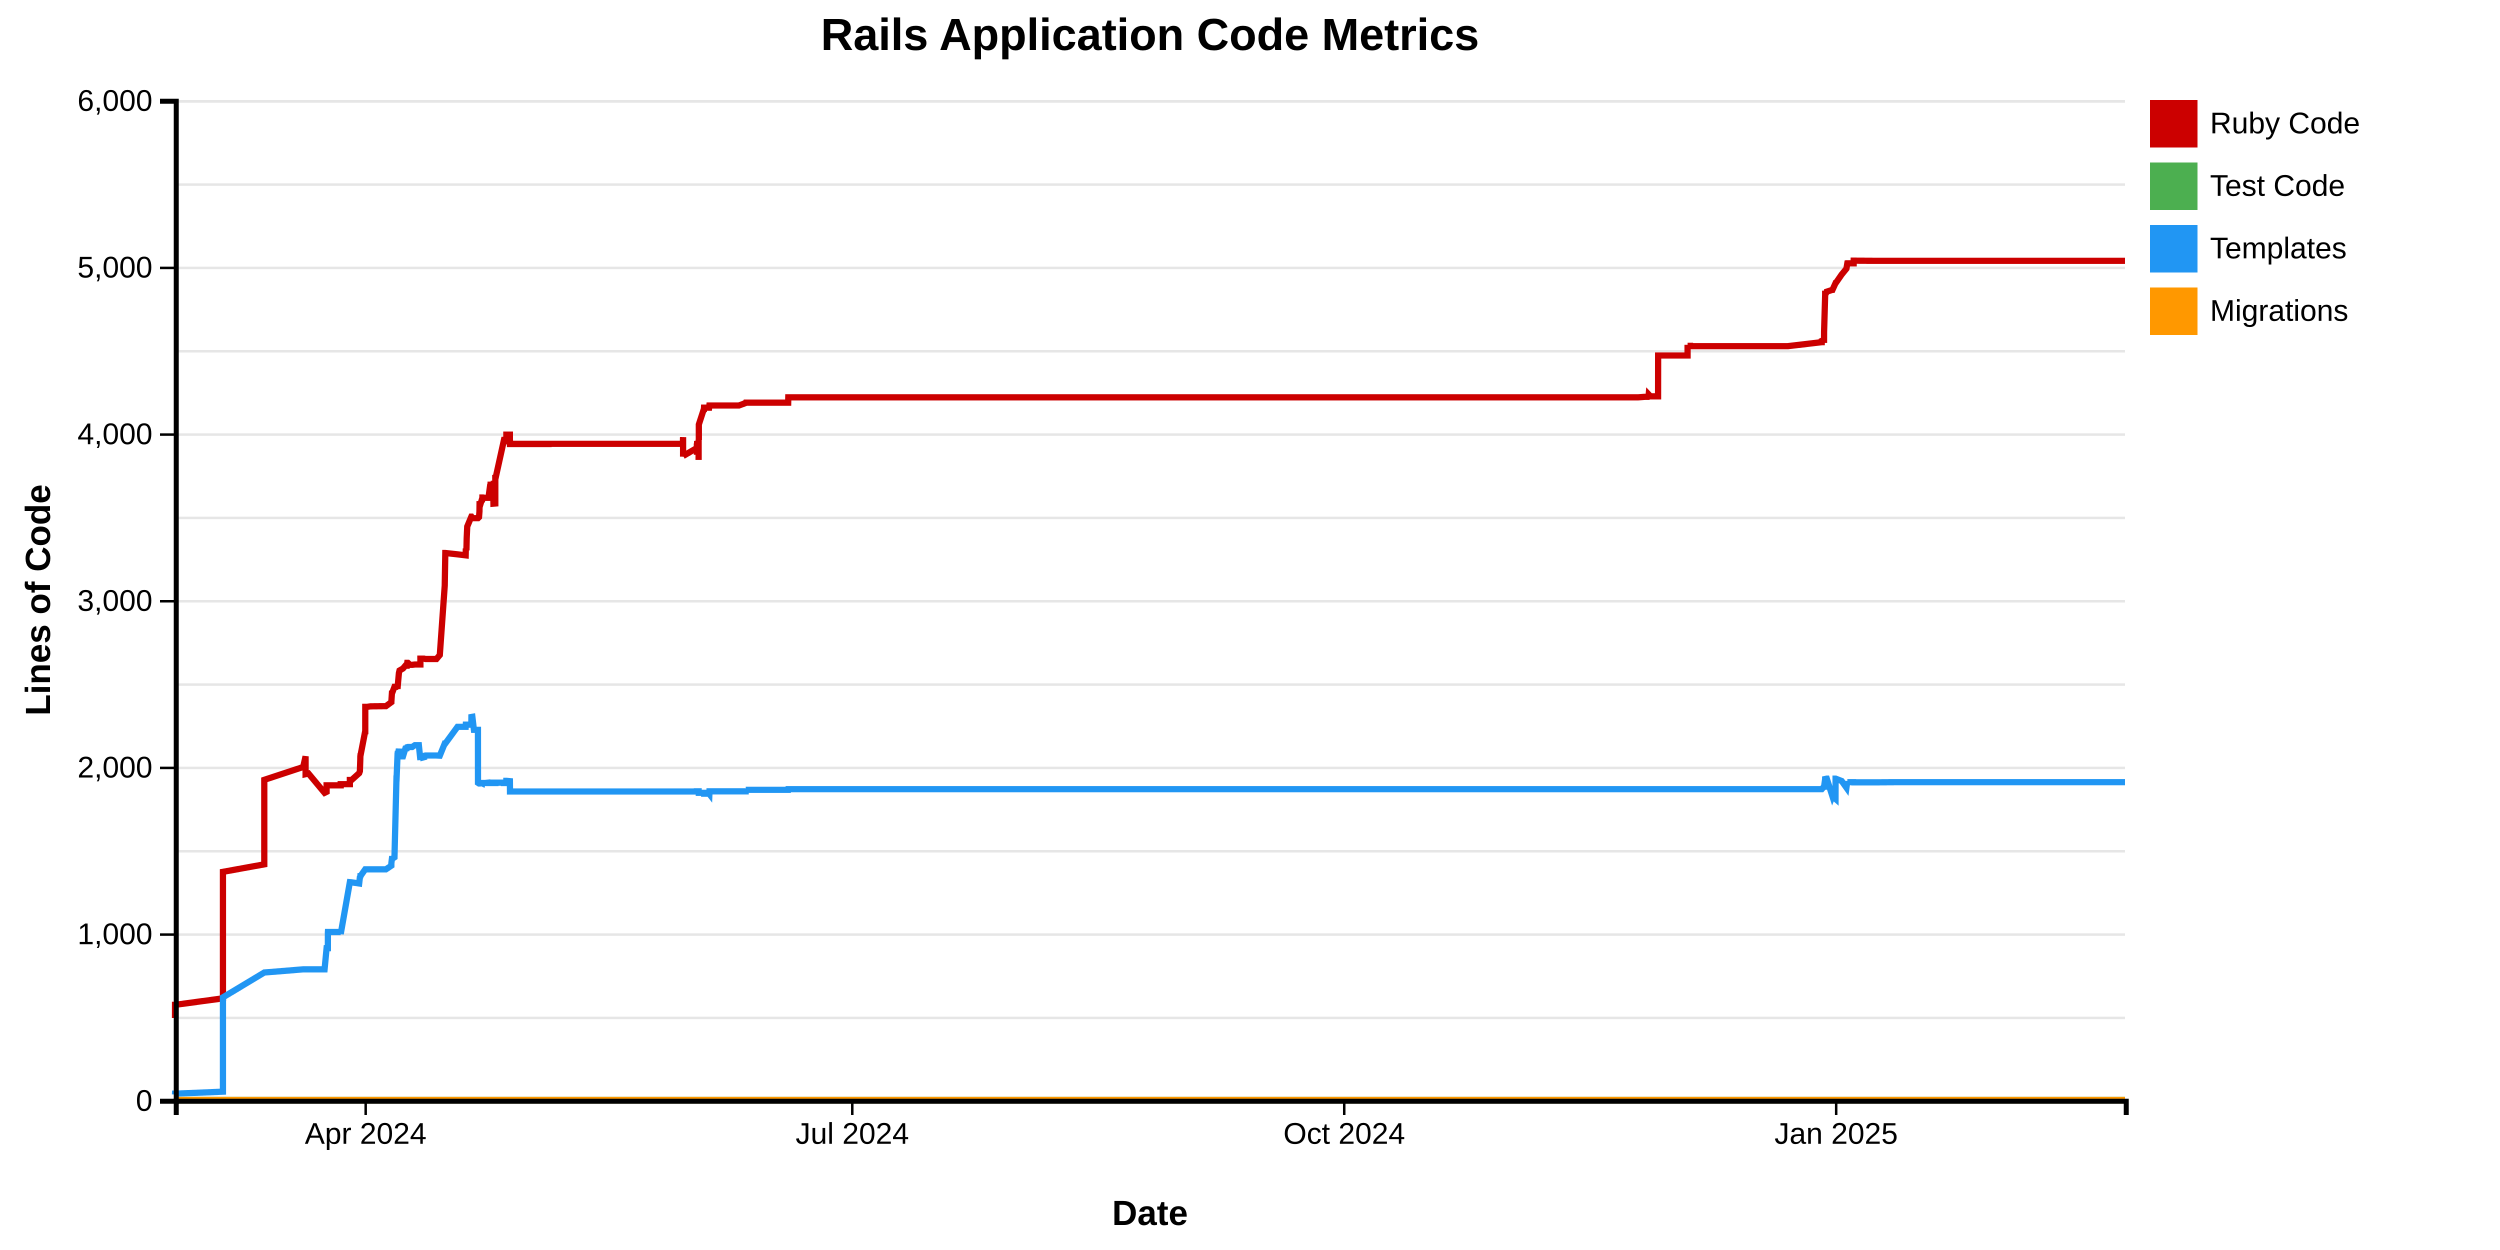
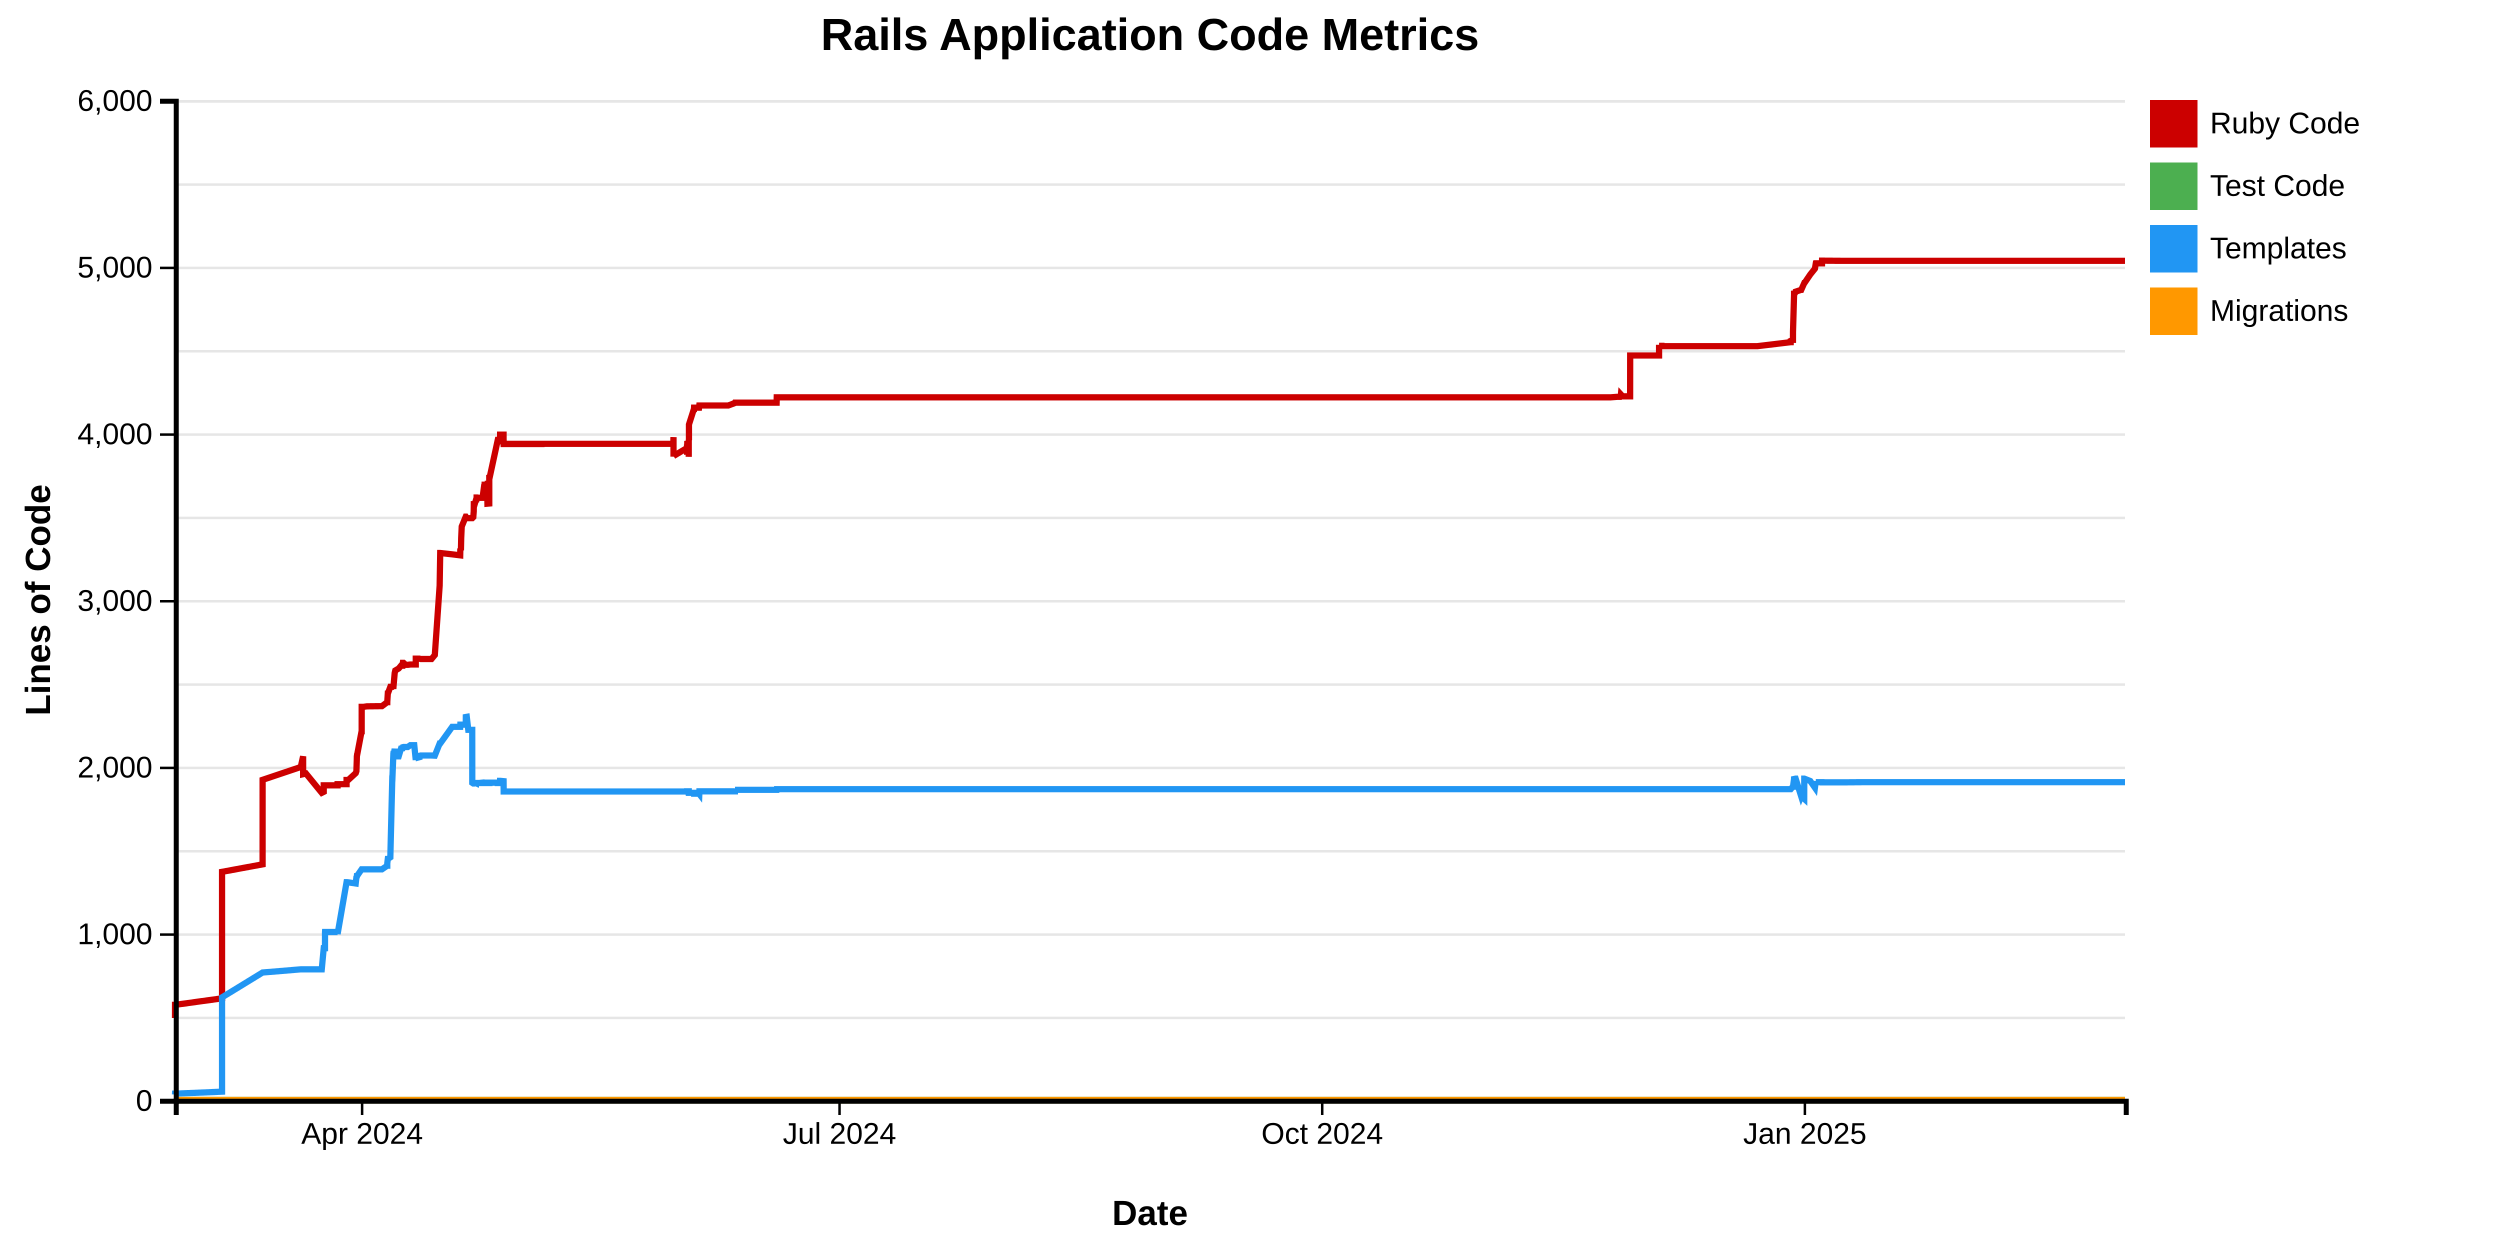
<svg xmlns="http://www.w3.org/2000/svg" width="1000" height="500">
  <rect width="100%" height="100%" fill="white" />
  <g transform="translate(70,40)">
    <g class="grid" opacity="0.1" fill="none" font-size="10" font-family="sans-serif" text-anchor="end">
      <path class="domain" stroke="currentColor" d="M780,400.5H0.5V0.5H780" />
      <g class="tick" opacity="1" transform="translate(0,400.5)">
        <line stroke="currentColor" x2="780" />
        <text fill="currentColor" x="-3" dy="0.32em" />
      </g>
      <g class="tick" opacity="1" transform="translate(0,367.1667)">
        <line stroke="currentColor" x2="780" />
        <text fill="currentColor" x="-3" dy="0.32em" />
      </g>
      <g class="tick" opacity="1" transform="translate(0,333.8333)">
        <line stroke="currentColor" x2="780" />
        <text fill="currentColor" x="-3" dy="0.32em" />
      </g>
      <g class="tick" opacity="1" transform="translate(0,300.5)">
        <line stroke="currentColor" x2="780" />
        <text fill="currentColor" x="-3" dy="0.32em" />
      </g>
      <g class="tick" opacity="1" transform="translate(0,267.1667)">
        <line stroke="currentColor" x2="780" />
        <text fill="currentColor" x="-3" dy="0.32em" />
      </g>
      <g class="tick" opacity="1" transform="translate(0,233.8333)">
        <line stroke="currentColor" x2="780" />
        <text fill="currentColor" x="-3" dy="0.32em" />
      </g>
      <g class="tick" opacity="1" transform="translate(0,200.5)">
        <line stroke="currentColor" x2="780" />
        <text fill="currentColor" x="-3" dy="0.32em" />
      </g>
      <g class="tick" opacity="1" transform="translate(0,167.1667)">
        <line stroke="currentColor" x2="780" />
        <text fill="currentColor" x="-3" dy="0.32em" />
      </g>
      <g class="tick" opacity="1" transform="translate(0,133.8333)">
        <line stroke="currentColor" x2="780" />
        <text fill="currentColor" x="-3" dy="0.32em" />
      </g>
      <g class="tick" opacity="1" transform="translate(0,100.5)">
        <line stroke="currentColor" x2="780" />
        <text fill="currentColor" x="-3" dy="0.32em" />
      </g>
      <g class="tick" opacity="1" transform="translate(0,67.16667)">
        <line stroke="currentColor" x2="780" />
        <text fill="currentColor" x="-3" dy="0.32em" />
      </g>
      <g class="tick" opacity="1" transform="translate(0,33.83333)">
        <line stroke="currentColor" x2="780" />
        <text fill="currentColor" x="-3" dy="0.32em" />
      </g>
      <g class="tick" opacity="1" transform="translate(0,0.5)">
        <line stroke="currentColor" x2="780" />
        <text fill="currentColor" x="-3" dy="0.32em" />
      </g>
    </g>
-     <path fill="none" stroke="#CC0000" stroke-width="2.5" d="M0,367.2L0.016,361.933L0.022,361.933L0.023,361.933L19.179,359.333L19.18,308.733L35.714,305.733L35.714,305.467L35.715,295.333L35.715,294.133L35.716,271.933L51.27,266.8L52.234,262.533L52.234,269.667L53.391,269.4L59.829,277.133L60.638,276.733L60.639,274.133L61.148,274.133L61.161,274.133L61.174,274.133L66.285,274.133L66.286,273.667L69.944,273.667L69.944,272L70.629,272L73.67,269.267L73.953,268.467L74.118,263.867L74.143,262.533L74.152,262.467L74.155,262.467L76.084,252.467L76.094,252.467L76.095,252.467L76.097,252.467L76.103,252.467L76.115,242.733L76.116,242.733L76.523,242.733L76.882,242.733L76.912,242.733L78.223,242.533L83.194,242.467L83.198,242.467L83.199,242.467L83.204,242.467L83.281,242.467L84.352,242.467L84.364,242.467L86.54,240.867L86.54,240.867L86.542,240.733L86.755,237.467L86.764,237.467L87.789,234.733L87.798,234.733L88.585,234.733L88.62,234.733L88.629,234.733L89.005,234.4L89.008,234.4L89.067,234.4L89.074,234.4L89.082,234.4L89.096,234.4L89.134,233.933L89.566,229.2L89.811,228.2L91.196,227.4L92.15,226.267L92.765,226.267L92.909,225.133L93.16,225.133L94.054,225.933L94.872,225.933L94.881,225.933L95.962,225.8L97.543,225.8L98.159,225.8L98.159,223.467L98.165,223.467L99.667,223.467L99.669,223.467L100.171,223.6L103.34,223.6L103.346,223.6L103.351,223.6L103.376,223.6L104.58,223.6L105.923,222L107.895,194.267L108.124,181.2L108.125,181.2L112.999,181.733L116.271,182.133L116.325,179.4L116.57,180.133L116.681,175.2L116.895,170.6L118.533,166.667L118.536,166.667L118.57,166.667L118.948,167.267L119.566,167.267L119.581,167.267L119.582,167.267L120.854,167.267L120.886,167.267L121.179,167.267L121.197,167.267L121.604,166.867L121.785,164.6L121.825,161.667L121.844,161.667L121.852,162.667L121.865,162.667L121.873,162.667L122.769,159.733L122.909,159.733L122.922,159.733L122.969,159.467L122.973,159.067L122.973,159L123.173,159L123.175,159L123.988,159.133L125.25,159.133L125.295,159.133L125.358,159.133L125.359,159.133L125.362,159.133L125.38,159.133L126.13,153.667L126.206,154L126.221,154L126.238,153.867L126.259,152.667L126.269,153.533L126.275,153.533L126.276,153.533L126.276,153.533L126.317,153.533L126.319,153.533L127.089,153.533L127.255,153.533L127.261,153.533L127.38,161.467L128.121,161.4L128.121,151.2L128.175,151.2L128.175,151.467L128.176,151.467L131.598,135.933L131.598,135.933L131.599,135.933L131.599,135.933L131.603,135.933L132.36,135.933L132.546,136.467L132.546,136.467L132.547,136.467L132.547,135.933L132.548,133.867L132.548,133.867L132.55,133.867L133.948,133.867L133.948,134.4L133.949,138.133L133.949,138.133L133.949,138.133L133.957,136.067L133.965,135.867L133.997,137.6L135.818,137.6L150.653,137.6L134.249,137.533L203.184,137.533L203.204,135.333L203.235,134.867L203.236,142.667L203.243,142.4L208.742,139.2L208.744,138.6L208.745,138.6L208.746,138.533L208.746,137.8L208.746,138.467L208.747,138.4L208.755,138.267L208.768,140.667L208.816,140.667L208.817,139.533L208.818,138.933L208.818,138.533L208.84,137.6L208.842,137.6L209.221,137L209.222,138.733L209.444,136.467L209.444,142.733L209.445,142.733L209.445,142.733L209.445,142.733L209.446,141.333L209.446,139.933L209.446,136.333L209.531,135.867L209.531,135.867L209.532,136L209.532,136L209.532,136L209.532,135.933L209.532,135.933L209.533,134.667L209.533,131.333L209.533,129.8L211.552,123.6L211.555,123.6L211.586,123.6L211.614,123.067L213.649,123.067L213.752,122.2L213.796,122.2L225.557,122.2L228.258,121.2L228.259,121.133L228.294,121.067L230.066,121.067L230.072,121.067L239.345,121.067L240.457,121.067L240.462,121.067L240.463,121.067L240.476,121.067L240.484,121.067L240.491,121.067L240.492,121.067L240.493,121.067L240.495,121.067L240.498,121.067L240.498,121.067L240.502,121.067L240.503,121.067L240.529,121.067L240.531,121.067L245.273,121.067L245.321,118.933L248.109,118.933L248.144,118.933L249.824,118.933L249.827,118.933L249.839,118.933L255.549,118.933L265.189,118.933L270.608,118.933L280.157,118.933L281.218,118.933L281.219,118.933L281.219,118.933L281.221,118.933L281.221,118.933L285.507,118.933L300.405,118.933L315.364,118.933L330.461,118.933L345.313,118.933L356.073,118.933L360.406,118.933L375.231,118.933L390.196,118.933L394.901,118.933L394.903,118.933L394.92,118.933L405.23,118.933L405.47,118.933L420.288,118.933L420.457,118.933L435.171,118.933L450.107,118.933L465.154,118.933L480.076,118.933L495.142,118.933L495.318,118.933L510.029,118.933L525.139,118.933L539.963,118.933L555.158,118.933L570.283,118.933L585.264,118.933L587.9,118.733L587.926,118.733L589.009,118.733L589.026,118.733L589.045,118.733L589.072,118.733L589.409,118.2L589.447,118.2L589.485,117.8L590.169,118.533L591.156,118.533L591.165,118.533L593.23,118.533L593.257,102.2L600.223,102.2L605.029,102.2L605.03,97.933L605.035,98.333L606.077,98.333L606.078,98.333L606.089,98.467L606.444,98.467L608.231,98.467L608.833,98.467L608.842,98.467L615.171,98.467L630.062,98.467L645.095,98.467L658.691,96.867L658.698,96.867L658.709,96.333L659.556,95.933L659.611,95.933L659.619,95.933L659.634,92.667L660.068,77.933L660.068,76.4L660.069,76.267L660.072,77.867L660.673,76.867L660.716,76.667L662.974,75.933L663,75.933L664.206,73.267L664.229,73.267L664.25,73.267L664.271,73.267L666.668,69.8L668.57,67.467L668.92,65.4L668.933,65.4L668.965,65.333L671.467,65.333L671.484,64.267L679.295,64.333L679.676,64.333L680.893,64.333L687.814,64.333L690.015,64.333L698.1,64.333L698.1,64.333L698.103,64.333L698.103,64.333L704.819,64.333L704.819,64.333L704.819,64.333L704.82,64.333L704.82,64.333L704.822,64.333L704.823,64.333L705.385,64.333L705.386,64.333L717.467,64.333L720.107,64.333L720.108,64.333L732.442,64.333L734.967,64.333L734.968,64.333L747.414,64.333L749.96,64.333L749.961,64.333L762.387,64.333L765.095,64.333L765.096,64.333L777.359,64.333L780,64.333" />
-     <path fill="none" stroke="#4CAF50" stroke-width="2.5" d="M0,400L0.016,400L0.022,400L0.023,400L19.179,400L19.18,400L35.714,400L35.714,400L35.715,400L35.715,400L35.716,400L51.27,400L52.234,400L52.234,400L53.391,400L59.829,400L60.638,400L60.639,400L61.148,400L61.161,400L61.174,400L66.285,400L66.286,400L69.944,400L69.944,400L70.629,400L73.67,400L73.953,400L74.118,400L74.143,400L74.152,400L74.155,400L76.084,400L76.094,400L76.095,400L76.097,400L76.103,400L76.115,400L76.116,400L76.523,400L76.882,400L76.912,400L78.223,400L83.194,400L83.198,400L83.199,400L83.204,400L83.281,400L84.352,400L84.364,400L86.54,400L86.54,400L86.542,400L86.755,400L86.764,400L87.789,400L87.798,400L88.585,400L88.62,400L88.629,400L89.005,400L89.008,400L89.067,400L89.074,400L89.082,400L89.096,400L89.134,400L89.566,400L89.811,400L91.196,400L92.15,400L92.765,400L92.909,400L93.16,400L94.054,400L94.872,400L94.881,400L95.962,400L97.543,400L98.159,400L98.159,400L98.165,400L99.667,400L99.669,400L100.171,400L103.34,400L103.346,400L103.351,400L103.376,400L104.58,400L105.923,400L107.895,400L108.124,400L108.125,400L112.999,400L116.271,400L116.325,400L116.57,400L116.681,400L116.895,400L118.533,400L118.536,400L118.57,400L118.948,400L119.566,400L119.581,400L119.582,400L120.854,400L120.886,400L121.179,400L121.197,400L121.604,400L121.785,400L121.825,400L121.844,400L121.852,400L121.865,400L121.873,400L122.769,400L122.909,400L122.922,400L122.969,400L122.973,400L122.973,400L123.173,400L123.175,400L123.988,400L125.25,400L125.295,400L125.358,400L125.359,400L125.362,400L125.38,400L126.13,400L126.206,400L126.221,400L126.238,400L126.259,400L126.269,400L126.275,400L126.276,400L126.276,400L126.317,400L126.319,400L127.089,400L127.255,400L127.261,400L127.38,400L128.121,400L128.121,400L128.175,400L128.175,400L128.176,400L131.598,400L131.598,400L131.599,400L131.599,400L131.603,400L132.36,400L132.546,400L132.546,400L132.547,400L132.547,400L132.548,400L132.548,400L132.55,400L133.948,400L133.948,400L133.949,400L133.949,400L133.949,400L133.957,400L133.965,400L133.997,400L135.818,400L150.653,400L134.249,400L203.184,400L203.204,400L203.235,400L203.236,400L203.243,400L208.742,400L208.744,400L208.745,400L208.746,400L208.746,400L208.746,400L208.747,400L208.755,400L208.768,400L208.816,400L208.817,400L208.818,400L208.818,400L208.84,400L208.842,400L209.221,400L209.222,400L209.444,400L209.444,400L209.445,400L209.445,400L209.445,400L209.446,400L209.446,400L209.446,400L209.531,400L209.531,400L209.532,400L209.532,400L209.532,400L209.532,400L209.532,400L209.533,400L209.533,400L209.533,400L211.552,400L211.555,400L211.586,400L211.614,400L213.649,400L213.752,400L213.796,400L225.557,400L228.258,400L228.259,400L228.294,400L230.066,400L230.072,400L239.345,400L240.457,400L240.462,400L240.463,400L240.476,400L240.484,400L240.491,400L240.492,400L240.493,400L240.495,400L240.498,400L240.498,400L240.502,400L240.503,400L240.529,400L240.531,400L245.273,400L245.321,400L248.109,400L248.144,400L249.824,400L249.827,400L249.839,400L255.549,400L265.189,400L270.608,400L280.157,400L281.218,400L281.219,400L281.219,400L281.221,400L281.221,400L285.507,400L300.405,400L315.364,400L330.461,400L345.313,400L356.073,400L360.406,400L375.231,400L390.196,400L394.901,400L394.903,400L394.92,400L405.23,400L405.47,400L420.288,400L420.457,400L435.171,400L450.107,400L465.154,400L480.076,400L495.142,400L495.318,400L510.029,400L525.139,400L539.963,400L555.158,400L570.283,400L585.264,400L587.9,400L587.926,400L589.009,400L589.026,400L589.045,400L589.072,400L589.409,400L589.447,400L589.485,400L590.169,400L591.156,400L591.165,400L593.23,400L593.257,400L600.223,400L605.029,400L605.03,400L605.035,400L606.077,400L606.078,400L606.089,400L606.444,400L608.231,400L608.833,400L608.842,400L615.171,400L630.062,400L645.095,400L658.691,400L658.698,400L658.709,400L659.556,400L659.611,400L659.619,400L659.634,400L660.068,400L660.068,400L660.069,400L660.072,400L660.673,400L660.716,400L662.974,400L663,400L664.206,400L664.229,400L664.25,400L664.271,400L666.668,400L668.57,400L668.92,400L668.933,400L668.965,400L671.467,400L671.484,400L679.295,400L679.676,400L680.893,400L687.814,400L690.015,400L698.1,400L698.1,400L698.103,400L698.103,400L704.819,400L704.819,400L704.819,400L704.82,400L704.82,400L704.822,400L704.823,400L705.385,400L705.386,400L717.467,400L720.107,400L720.108,400L732.442,400L734.967,400L734.968,400L747.414,400L749.96,400L749.961,400L762.387,400L765.095,400L765.096,400L777.359,400L780,400" />
-     <path fill="none" stroke="#2196F3" stroke-width="2.5" d="M0,397.8L0.016,397.467L0.022,397.467L0.023,397.467L19.179,396.667L19.18,358.933L35.714,349L35.714,349L35.715,349L35.715,349L35.716,349L51.27,347.733L52.234,347.733L52.234,347.733L53.391,347.733L59.829,347.733L60.638,339.267L60.639,339.267L61.148,339.267L61.161,333L61.174,332.8L66.285,332.8L66.286,333.6L69.944,312.867L69.944,312.867L70.629,312.933L73.67,313.4L73.953,310.933L74.118,310.733L74.143,310.467L74.152,310.467L74.155,310.467L76.084,307.733L76.094,307.733L76.095,307.733L76.097,307.733L76.103,307.733L76.115,307.733L76.116,307.733L76.523,307.733L76.882,307.733L76.912,307.733L78.223,307.733L83.194,307.733L83.198,307.733L83.199,307.733L83.204,307.733L83.281,307.733L84.352,307.733L84.364,307.733L86.54,306.267L86.54,306.267L86.542,305.333L86.755,303.6L86.764,303.6L87.789,302.933L87.798,302.533L88.585,271.4L88.62,271.4L88.629,271.4L89.005,262.267L89.008,262.267L89.067,261.533L89.074,261.533L89.082,261.533L89.096,261.533L89.134,262.333L89.566,259.533L89.811,262.533L91.196,262.533L92.15,259.4L92.765,259.333L92.909,258.867L93.16,258.8L94.054,258.8L94.872,258.8L94.881,258.8L95.962,258.067L97.543,258.067L98.159,264L98.159,263.267L98.165,263.267L99.667,262.867L99.669,262.333L100.171,262.2L103.34,262.2L103.346,262.2L103.351,262.2L103.376,262.2L104.58,262.2L105.923,262.267L107.895,257.4L108.124,257.4L108.125,257.4L112.999,250.733L116.271,250.733L116.325,249.867L116.57,249.867L116.681,249.867L116.895,249.867L118.533,249.867L118.536,249.867L118.57,246.8L118.948,246.733L119.566,251.933L119.581,251.933L119.582,251.933L120.854,251.933L120.886,251.933L121.179,251.933L121.197,273.133L121.604,273.4L121.785,273.4L121.825,273.4L121.844,273.4L121.852,273.4L121.865,273.4L121.873,273.4L122.769,273.267L122.909,273.333L122.922,273.267L122.969,273.2L122.973,273.2L122.973,273.2L123.173,273.2L123.175,273.2L123.988,273.2L125.25,273.067L125.295,273.2L125.358,273.2L125.359,273.2L125.362,273.2L125.38,273.2L126.13,273.067L126.206,273.067L126.221,273.067L126.238,273.067L126.259,273.067L126.269,273.067L126.275,273.067L126.276,273.067L126.276,273.067L126.317,273.2L126.319,273.2L127.089,273.2L127.255,273.2L127.261,273.2L127.38,273.2L128.121,273.2L128.121,273.2L128.175,273.2L128.175,273.2L128.176,273.067L131.598,273.067L131.598,273.067L131.599,273.2L131.599,273.2L131.603,273.2L132.36,273.2L132.546,273.2L132.546,273.2L132.547,273.2L132.547,272.333L132.548,272.333L132.548,272.333L132.55,272.333L133.948,272.467L133.948,272.467L133.949,272.467L133.949,273.267L133.949,273.267L133.957,273.267L133.965,273.267L133.997,276.6L135.818,276.6L150.653,276.6L134.249,276.6L203.184,276.6L203.204,276.6L203.235,276.6L203.236,276.6L203.243,276.6L208.742,276.6L208.744,276.533L208.745,276.533L208.746,276.533L208.746,276.533L208.746,276.533L208.747,276.533L208.755,276.533L208.768,276.533L208.816,276.533L208.817,276.533L208.818,276.533L208.818,276.533L208.84,276.533L208.842,276.533L209.221,276.533L209.222,276.533L209.444,276.533L209.444,276.533L209.445,276.533L209.445,276.533L209.445,276.867L209.446,276.867L209.446,276.867L209.446,276.867L209.531,277.067L209.531,277.067L209.532,277.067L209.532,277.133L209.532,277.133L209.532,277.133L209.532,277.133L209.533,277.133L209.533,277.133L209.533,277.133L211.552,277.133L211.555,277.133L211.586,277.467L211.614,277.467L213.649,277.467L213.752,277.6L213.796,276.533L225.557,276.533L228.258,276.533L228.259,275.867L228.294,275.933L230.066,275.933L230.072,275.933L239.345,275.933L240.457,275.933L240.462,275.933L240.463,275.933L240.476,275.933L240.484,275.933L240.491,275.933L240.492,275.933L240.493,275.933L240.495,275.933L240.498,275.933L240.498,275.933L240.502,275.933L240.503,275.933L240.529,275.933L240.531,275.933L245.273,275.933L245.321,275.667L248.109,275.667L248.144,275.667L249.824,275.667L249.827,275.667L249.839,275.667L255.549,275.667L265.189,275.667L270.608,275.667L280.157,275.667L281.218,275.667L281.219,275.667L281.219,275.667L281.221,275.667L281.221,275.667L285.507,275.667L300.405,275.667L315.364,275.667L330.461,275.667L345.313,275.667L356.073,275.667L360.406,275.667L375.231,275.667L390.196,275.667L394.901,275.667L394.903,275.667L394.92,275.667L405.23,275.667L405.47,275.667L420.288,275.667L420.457,275.667L435.171,275.667L450.107,275.667L465.154,275.667L480.076,275.667L495.142,275.667L495.318,275.667L510.029,275.667L525.139,275.667L539.963,275.667L555.158,275.667L570.283,275.667L585.264,275.667L587.9,275.667L587.926,275.667L589.009,275.667L589.026,275.667L589.045,275.667L589.072,275.667L589.409,275.667L589.447,275.667L589.485,275.667L590.169,275.667L591.156,275.667L591.165,275.667L593.23,275.667L593.257,275.667L600.223,275.667L605.029,275.667L605.03,275.667L605.035,275.667L606.077,275.667L606.078,275.667L606.089,275.667L606.444,275.667L608.231,275.667L608.833,275.667L608.842,275.667L615.171,275.667L630.062,275.667L645.095,275.667L658.691,275.667L658.698,275.667L658.709,275.667L659.556,274.667L659.611,274.667L659.619,274.667L659.634,274.667L660.068,271.6L660.068,273L660.069,273L660.072,271.6L660.673,271.467L660.716,271.467L662.974,278.533L663,278.467L664.206,279.533L664.229,271.467L664.25,271.467L664.271,271.467L666.668,272.4L668.57,275.067L668.92,272.467L668.933,272.867L668.965,272.867L671.467,272.867L671.484,272.933L679.295,272.933L679.676,272.933L680.893,272.933L687.814,272.867L690.015,272.867L698.1,272.867L698.1,272.867L698.103,272.867L698.103,272.867L704.819,272.867L704.819,272.867L704.819,272.867L704.82,272.867L704.82,272.867L704.822,272.867L704.823,272.867L705.385,272.867L705.386,272.867L717.467,272.867L720.107,272.867L720.108,272.867L732.442,272.867L734.967,272.867L734.968,272.867L747.414,272.867L749.96,272.867L749.961,272.867L762.387,272.867L765.095,272.867L765.096,272.867L777.359,272.867L780,272.867" />
-     <path fill="none" stroke="#FF9800" stroke-width="2.5" d="M0,400L0.016,400L0.022,400L0.023,400L19.179,400L19.18,400L35.714,400L35.714,400L35.715,400L35.715,400L35.716,400L51.27,400L52.234,400L52.234,400L53.391,400L59.829,400L60.638,400L60.639,400L61.148,400L61.161,400L61.174,400L66.285,400L66.286,400L69.944,400L69.944,400L70.629,400L73.67,400L73.953,400L74.118,400L74.143,400L74.152,400L74.155,400L76.084,400L76.094,400L76.095,400L76.097,400L76.103,400L76.115,400L76.116,400L76.523,400L76.882,400L76.912,400L78.223,400L83.194,400L83.198,400L83.199,400L83.204,400L83.281,400L84.352,400L84.364,400L86.54,400L86.54,400L86.542,400L86.755,400L86.764,400L87.789,400L87.798,400L88.585,400L88.62,400L88.629,400L89.005,400L89.008,400L89.067,400L89.074,400L89.082,400L89.096,400L89.134,400L89.566,400L89.811,400L91.196,400L92.15,400L92.765,400L92.909,400L93.16,400L94.054,400L94.872,400L94.881,400L95.962,400L97.543,400L98.159,400L98.159,400L98.165,400L99.667,400L99.669,400L100.171,400L103.34,400L103.346,400L103.351,400L103.376,400L104.58,400L105.923,400L107.895,400L108.124,400L108.125,400L112.999,400L116.271,400L116.325,400L116.57,400L116.681,400L116.895,400L118.533,400L118.536,400L118.57,400L118.948,400L119.566,400L119.581,400L119.582,400L120.854,400L120.886,400L121.179,400L121.197,400L121.604,400L121.785,400L121.825,400L121.844,400L121.852,400L121.865,400L121.873,400L122.769,400L122.909,400L122.922,400L122.969,400L122.973,400L122.973,400L123.173,400L123.175,400L123.988,400L125.25,400L125.295,400L125.358,400L125.359,400L125.362,400L125.38,400L126.13,400L126.206,400L126.221,400L126.238,400L126.259,400L126.269,400L126.275,400L126.276,400L126.276,400L126.317,400L126.319,400L127.089,400L127.255,400L127.261,400L127.38,400L128.121,400L128.121,400L128.175,400L128.175,400L128.176,400L131.598,400L131.598,400L131.599,400L131.599,400L131.603,400L132.36,400L132.546,400L132.546,400L132.547,400L132.547,400L132.548,400L132.548,400L132.55,400L133.948,400L133.948,400L133.949,400L133.949,400L133.949,400L133.957,400L133.965,400L133.997,400L135.818,400L150.653,400L134.249,400L203.184,400L203.204,400L203.235,400L203.236,400L203.243,400L208.742,400L208.744,400L208.745,400L208.746,400L208.746,400L208.746,400L208.747,400L208.755,400L208.768,400L208.816,400L208.817,400L208.818,400L208.818,400L208.84,400L208.842,400L209.221,400L209.222,400L209.444,400L209.444,400L209.445,400L209.445,400L209.445,400L209.446,400L209.446,400L209.446,400L209.531,400L209.531,400L209.532,400L209.532,400L209.532,400L209.532,400L209.532,400L209.533,400L209.533,400L209.533,400L211.552,400L211.555,400L211.586,400L211.614,400L213.649,400L213.752,400L213.796,400L225.557,400L228.258,400L228.259,400L228.294,400L230.066,400L230.072,400L239.345,400L240.457,400L240.462,400L240.463,400L240.476,400L240.484,400L240.491,400L240.492,400L240.493,400L240.495,400L240.498,400L240.498,400L240.502,400L240.503,400L240.529,400L240.531,400L245.273,400L245.321,400L248.109,400L248.144,400L249.824,400L249.827,400L249.839,400L255.549,400L265.189,400L270.608,400L280.157,400L281.218,400L281.219,400L281.219,400L281.221,400L281.221,400L285.507,400L300.405,400L315.364,400L330.461,400L345.313,400L356.073,400L360.406,400L375.231,400L390.196,400L394.901,400L394.903,400L394.92,400L405.23,400L405.47,400L420.288,400L420.457,400L435.171,400L450.107,400L465.154,400L480.076,400L495.142,400L495.318,400L510.029,400L525.139,400L539.963,400L555.158,400L570.283,400L585.264,400L587.9,400L587.926,400L589.009,400L589.026,400L589.045,400L589.072,400L589.409,400L589.447,400L589.485,400L590.169,400L591.156,400L591.165,400L593.23,400L593.257,400L600.223,400L605.029,400L605.03,400L605.035,400L606.077,400L606.078,400L606.089,400L606.444,400L608.231,400L608.833,400L608.842,400L615.171,400L630.062,400L645.095,400L658.691,400L658.698,400L658.709,400L659.556,400L659.611,400L659.619,400L659.634,400L660.068,400L660.068,400L660.069,400L660.072,400L660.673,400L660.716,400L662.974,400L663,400L664.206,400L664.229,400L664.25,400L664.271,400L666.668,400L668.57,400L668.92,400L668.933,400L668.965,400L671.467,400L671.484,400L679.295,400L679.676,400L680.893,400L687.814,400L690.015,400L698.1,400L698.1,400L698.103,400L698.103,400L704.819,400L704.819,400L704.819,400L704.82,400L704.82,400L704.822,400L704.823,400L705.385,400L705.386,400L717.467,400L720.107,400L720.108,400L732.442,400L734.967,400L734.968,400L747.414,400L749.96,400L749.961,400L762.387,400L765.095,400L765.096,400L777.359,400L780,400" />
+     <path fill="none" stroke="#CC0000" stroke-width="2.5" d="M0,367.2L0.016,361.933L0.022,361.933L0.023,361.933L18.818,359.333L18.819,308.733L35.04,305.733L35.041,305.467L35.041,295.333L35.042,294.133L35.043,271.933L50.304,266.8L51.25,262.533L51.25,269.667L52.385,269.4L58.702,277.133L59.495,276.733L59.496,274.133L59.995,274.133L60.008,274.133L60.021,274.133L65.036,274.133L65.037,273.667L68.625,273.667L68.626,272L69.298,272L72.281,269.267L72.559,268.467L72.72,263.867L72.745,262.533L72.754,262.467L72.758,262.467L74.649,252.467L74.66,252.467L74.661,252.467L74.663,252.467L74.669,252.467L74.68,242.733L74.682,242.733L75.08,242.733L75.433,242.733L75.462,242.733L76.748,242.533L81.626,242.467L81.629,242.467L81.631,242.467L81.636,242.467L81.712,242.467L82.762,242.467L82.774,242.467L84.908,240.867L84.909,240.867L84.911,240.733L85.12,237.467L85.129,237.467L86.134,234.733L86.143,234.733L86.915,234.733L86.95,234.733L86.959,234.733L87.327,234.4L87.33,234.4L87.388,234.4L87.395,234.4L87.403,234.4L87.416,234.4L87.454,233.933L87.878,229.2L88.118,228.2L89.477,227.4L90.414,226.267L91.017,226.267L91.158,225.133L91.404,225.133L92.281,225.933L93.084,225.933L93.093,225.933L94.153,225.8L95.705,225.8L96.308,225.8L96.309,223.467L96.315,223.467L97.788,223.467L97.79,223.467L98.283,223.6L101.392,223.6L101.398,223.6L101.403,223.6L101.427,223.6L102.609,223.6L103.926,222L105.861,194.267L106.086,181.2L106.087,181.2L110.869,181.733L114.079,182.133L114.132,179.4L114.373,180.133L114.481,175.2L114.692,170.6L116.298,166.667L116.302,166.667L116.335,166.667L116.706,167.267L117.312,167.267L117.327,167.267L117.328,167.267L118.576,167.267L118.607,167.267L118.895,167.267L118.912,167.267L119.312,166.867L119.49,164.6L119.529,161.667L119.547,161.667L119.555,162.667L119.568,162.667L119.576,162.667L120.455,159.733L120.592,159.733L120.605,159.733L120.652,159.467L120.655,159.067L120.655,159L120.851,159L120.854,159L121.651,159.133L122.889,159.133L122.933,159.133L122.996,159.133L122.996,159.133L122.999,159.133L123.017,159.133L123.753,153.667L123.827,154L123.842,154L123.858,153.867L123.879,152.667L123.889,153.533L123.894,153.533L123.895,153.533L123.896,153.533L123.936,153.533L123.938,153.533L124.693,153.533L124.857,153.533L124.862,153.533L124.979,161.467L125.706,161.4L125.706,151.2L125.759,151.2L125.759,151.467L125.76,151.467L129.117,135.933L129.117,135.933L129.118,135.933L129.118,135.933L129.122,135.933L129.865,135.933L130.047,136.467L130.048,136.467L130.048,136.467L130.049,135.933L130.049,133.867L130.049,133.867L130.051,133.867L131.423,133.867L131.423,134.4L131.424,138.133L131.424,138.133L131.424,138.133L131.432,136.067L131.44,135.867L131.471,137.6L133.258,137.6L147.813,137.6L131.719,137.533L199.354,137.533L199.373,135.333L199.405,134.867L199.405,142.667L199.412,142.4L204.807,139.2L204.81,138.6L204.81,138.6L204.811,138.533L204.811,137.8L204.812,138.467L204.812,138.4L204.82,138.267L204.833,140.667L204.88,140.667L204.881,139.533L204.882,138.933L204.882,138.533L204.903,137.6L204.905,137.6L205.278,137L205.278,138.733L205.496,136.467L205.497,142.733L205.497,142.733L205.497,142.733L205.497,142.733L205.498,141.333L205.498,139.933L205.498,136.333L205.582,135.867L205.582,135.867L205.582,136L205.582,136L205.582,136L205.583,135.933L205.583,135.933L205.583,134.667L205.583,131.333L205.584,129.8L207.564,123.6L207.568,123.6L207.597,123.6L207.625,123.067L209.621,123.067L209.723,122.2L209.766,122.2L221.305,122.2L223.956,121.2L223.956,121.133L223.991,121.067L225.729,121.067L225.735,121.067L234.833,121.067L235.924,121.067L235.929,121.067L235.931,121.067L235.943,121.067L235.951,121.067L235.958,121.067L235.959,121.067L235.96,121.067L235.962,121.067L235.965,121.067L235.965,121.067L235.969,121.067L235.969,121.067L235.995,121.067L235.997,121.067L240.649,121.067L240.697,118.933L243.432,118.933L243.466,118.933L245.115,118.933L245.118,118.933L245.13,118.933L250.732,118.933L260.191,118.933L265.508,118.933L274.877,118.933L275.918,118.933L275.918,118.933L275.918,118.933L275.92,118.933L275.92,118.933L280.125,118.933L294.743,118.933L309.42,118.933L324.232,118.933L338.804,118.933L349.362,118.933L353.612,118.933L368.158,118.933L382.841,118.933L387.457,118.933L387.459,118.933L387.476,118.933L397.592,118.933L397.827,118.933L412.366,118.933L412.532,118.933L426.968,118.933L441.623,118.933L456.387,118.933L471.027,118.933L485.809,118.933L485.982,118.933L500.416,118.933L515.241,118.933L529.785,118.933L544.694,118.933L559.534,118.933L574.232,118.933L576.819,118.733L576.844,118.733L577.907,118.733L577.924,118.733L577.942,118.733L577.969,118.733L578.299,118.2L578.336,118.2L578.373,117.8L579.044,118.533L580.013,118.533L580.022,118.533L582.048,118.533L582.075,102.2L588.909,102.2L593.625,102.2L593.626,97.933L593.63,98.333L594.653,98.333L594.654,98.333L594.665,98.467L595.013,98.467L596.767,98.467L597.357,98.467L597.366,98.467L603.576,98.467L618.186,98.467L632.935,98.467L646.275,96.867L646.282,96.867L646.292,96.333L647.124,95.933L647.178,95.933L647.186,95.933L647.2,92.667L647.626,77.933L647.626,76.4L647.627,76.267L647.63,77.867L648.22,76.867L648.262,76.667L650.477,75.933L650.503,75.933L651.686,73.267L651.709,73.267L651.729,73.267L651.75,73.267L654.102,69.8L655.968,67.467L656.311,65.4L656.324,65.4L656.356,65.333L658.81,65.333L658.827,64.267L666.491,64.333L666.865,64.333L668.059,64.333L674.849,64.333L677.009,64.333L684.941,64.333L684.941,64.333L684.944,64.333L684.944,64.333L691.533,64.333L691.533,64.333L691.534,64.333L691.534,64.333L691.535,64.333L691.537,64.333L691.538,64.333L692.089,64.333L692.09,64.333L703.943,64.333L706.533,64.333L706.534,64.333L718.636,64.333L721.113,64.333L721.114,64.333L733.326,64.333L735.824,64.333L735.825,64.333L748.016,64.333L750.674,64.333L750.675,64.333L762.707,64.333L765.298,64.333L765.298,64.333L777.397,64.333L780,64.333" />
+     <path fill="none" stroke="#4CAF50" stroke-width="2.5" d="M0,400L0.016,400L0.022,400L0.023,400L18.818,400L18.819,400L35.04,400L35.041,400L35.041,400L35.042,400L35.043,400L50.304,400L51.25,400L51.25,400L52.385,400L58.702,400L59.495,400L59.496,400L59.995,400L60.008,400L60.021,400L65.036,400L65.037,400L68.625,400L68.626,400L69.298,400L72.281,400L72.559,400L72.72,400L72.745,400L72.754,400L72.758,400L74.649,400L74.66,400L74.661,400L74.663,400L74.669,400L74.68,400L74.682,400L75.08,400L75.433,400L75.462,400L76.748,400L81.626,400L81.629,400L81.631,400L81.636,400L81.712,400L82.762,400L82.774,400L84.908,400L84.909,400L84.911,400L85.12,400L85.129,400L86.134,400L86.143,400L86.915,400L86.95,400L86.959,400L87.327,400L87.33,400L87.388,400L87.395,400L87.403,400L87.416,400L87.454,400L87.878,400L88.118,400L89.477,400L90.414,400L91.017,400L91.158,400L91.404,400L92.281,400L93.084,400L93.093,400L94.153,400L95.705,400L96.308,400L96.309,400L96.315,400L97.788,400L97.79,400L98.283,400L101.392,400L101.398,400L101.403,400L101.427,400L102.609,400L103.926,400L105.861,400L106.086,400L106.087,400L110.869,400L114.079,400L114.132,400L114.373,400L114.481,400L114.692,400L116.298,400L116.302,400L116.335,400L116.706,400L117.312,400L117.327,400L117.328,400L118.576,400L118.607,400L118.895,400L118.912,400L119.312,400L119.49,400L119.529,400L119.547,400L119.555,400L119.568,400L119.576,400L120.455,400L120.592,400L120.605,400L120.652,400L120.655,400L120.655,400L120.851,400L120.854,400L121.651,400L122.889,400L122.933,400L122.996,400L122.996,400L122.999,400L123.017,400L123.753,400L123.827,400L123.842,400L123.858,400L123.879,400L123.889,400L123.894,400L123.895,400L123.896,400L123.936,400L123.938,400L124.693,400L124.857,400L124.862,400L124.979,400L125.706,400L125.706,400L125.759,400L125.759,400L125.76,400L129.117,400L129.117,400L129.118,400L129.118,400L129.122,400L129.865,400L130.047,400L130.048,400L130.048,400L130.049,400L130.049,400L130.049,400L130.051,400L131.423,400L131.423,400L131.424,400L131.424,400L131.424,400L131.432,400L131.44,400L131.471,400L133.258,400L147.813,400L131.719,400L199.354,400L199.373,400L199.405,400L199.405,400L199.412,400L204.807,400L204.81,400L204.81,400L204.811,400L204.811,400L204.812,400L204.812,400L204.82,400L204.833,400L204.88,400L204.881,400L204.882,400L204.882,400L204.903,400L204.905,400L205.278,400L205.278,400L205.496,400L205.497,400L205.497,400L205.497,400L205.497,400L205.498,400L205.498,400L205.498,400L205.582,400L205.582,400L205.582,400L205.582,400L205.582,400L205.583,400L205.583,400L205.583,400L205.583,400L205.584,400L207.564,400L207.568,400L207.597,400L207.625,400L209.621,400L209.723,400L209.766,400L221.305,400L223.956,400L223.956,400L223.991,400L225.729,400L225.735,400L234.833,400L235.924,400L235.929,400L235.931,400L235.943,400L235.951,400L235.958,400L235.959,400L235.96,400L235.962,400L235.965,400L235.965,400L235.969,400L235.969,400L235.995,400L235.997,400L240.649,400L240.697,400L243.432,400L243.466,400L245.115,400L245.118,400L245.13,400L250.732,400L260.191,400L265.508,400L274.877,400L275.918,400L275.918,400L275.918,400L275.92,400L275.92,400L280.125,400L294.743,400L309.42,400L324.232,400L338.804,400L349.362,400L353.612,400L368.158,400L382.841,400L387.457,400L387.459,400L387.476,400L397.592,400L397.827,400L412.366,400L412.532,400L426.968,400L441.623,400L456.387,400L471.027,400L485.809,400L485.982,400L500.416,400L515.241,400L529.785,400L544.694,400L559.534,400L574.232,400L576.819,400L576.844,400L577.907,400L577.924,400L577.942,400L577.969,400L578.299,400L578.336,400L578.373,400L579.044,400L580.013,400L580.022,400L582.048,400L582.075,400L588.909,400L593.625,400L593.626,400L593.63,400L594.653,400L594.654,400L594.665,400L595.013,400L596.767,400L597.357,400L597.366,400L603.576,400L618.186,400L632.935,400L646.275,400L646.282,400L646.292,400L647.124,400L647.178,400L647.186,400L647.2,400L647.626,400L647.626,400L647.627,400L647.63,400L648.22,400L648.262,400L650.477,400L650.503,400L651.686,400L651.709,400L651.729,400L651.75,400L654.102,400L655.968,400L656.311,400L656.324,400L656.356,400L658.81,400L658.827,400L666.491,400L666.865,400L668.059,400L674.849,400L677.009,400L684.941,400L684.941,400L684.944,400L684.944,400L691.533,400L691.533,400L691.534,400L691.534,400L691.535,400L691.537,400L691.538,400L692.089,400L692.09,400L703.943,400L706.533,400L706.534,400L718.636,400L721.113,400L721.114,400L733.326,400L735.824,400L735.825,400L748.016,400L750.674,400L750.675,400L762.707,400L765.298,400L765.298,400L777.397,400L780,400" />
+     <path fill="none" stroke="#2196F3" stroke-width="2.5" d="M0,397.8L0.016,397.467L0.022,397.467L0.023,397.467L18.818,396.667L18.819,358.933L35.04,349L35.041,349L35.041,349L35.042,349L35.043,349L50.304,347.733L51.25,347.733L51.25,347.733L52.385,347.733L58.702,347.733L59.495,339.267L59.496,339.267L59.995,339.267L60.008,333L60.021,332.8L65.036,332.8L65.037,333.6L68.625,312.867L68.626,312.867L69.298,312.933L72.281,313.4L72.559,310.933L72.72,310.733L72.745,310.467L72.754,310.467L72.758,310.467L74.649,307.733L74.66,307.733L74.661,307.733L74.663,307.733L74.669,307.733L74.68,307.733L74.682,307.733L75.08,307.733L75.433,307.733L75.462,307.733L76.748,307.733L81.626,307.733L81.629,307.733L81.631,307.733L81.636,307.733L81.712,307.733L82.762,307.733L82.774,307.733L84.908,306.267L84.909,306.267L84.911,305.333L85.12,303.6L85.129,303.6L86.134,302.933L86.143,302.533L86.915,271.4L86.95,271.4L86.959,271.4L87.327,262.267L87.33,262.267L87.388,261.533L87.395,261.533L87.403,261.533L87.416,261.533L87.454,262.333L87.878,259.533L88.118,262.533L89.477,262.533L90.414,259.4L91.017,259.333L91.158,258.867L91.404,258.8L92.281,258.8L93.084,258.8L93.093,258.8L94.153,258.067L95.705,258.067L96.308,264L96.309,263.267L96.315,263.267L97.788,262.867L97.79,262.333L98.283,262.2L101.392,262.2L101.398,262.2L101.403,262.2L101.427,262.2L102.609,262.2L103.926,262.267L105.861,257.4L106.086,257.4L106.087,257.4L110.869,250.733L114.079,250.733L114.132,249.867L114.373,249.867L114.481,249.867L114.692,249.867L116.298,249.867L116.302,249.867L116.335,246.8L116.706,246.733L117.312,251.933L117.327,251.933L117.328,251.933L118.576,251.933L118.607,251.933L118.895,251.933L118.912,273.133L119.312,273.4L119.49,273.4L119.529,273.4L119.547,273.4L119.555,273.4L119.568,273.4L119.576,273.4L120.455,273.267L120.592,273.333L120.605,273.267L120.652,273.2L120.655,273.2L120.655,273.2L120.851,273.2L120.854,273.2L121.651,273.2L122.889,273.067L122.933,273.2L122.996,273.2L122.996,273.2L122.999,273.2L123.017,273.2L123.753,273.067L123.827,273.067L123.842,273.067L123.858,273.067L123.879,273.067L123.889,273.067L123.894,273.067L123.895,273.067L123.896,273.067L123.936,273.2L123.938,273.2L124.693,273.2L124.857,273.2L124.862,273.2L124.979,273.2L125.706,273.2L125.706,273.2L125.759,273.2L125.759,273.2L125.76,273.067L129.117,273.067L129.117,273.067L129.118,273.2L129.118,273.2L129.122,273.2L129.865,273.2L130.047,273.2L130.048,273.2L130.048,273.2L130.049,272.333L130.049,272.333L130.049,272.333L130.051,272.333L131.423,272.467L131.423,272.467L131.424,272.467L131.424,273.267L131.424,273.267L131.432,273.267L131.44,273.267L131.471,276.6L133.258,276.6L147.813,276.6L131.719,276.6L199.354,276.6L199.373,276.6L199.405,276.6L199.405,276.6L199.412,276.6L204.807,276.6L204.81,276.533L204.81,276.533L204.811,276.533L204.811,276.533L204.812,276.533L204.812,276.533L204.82,276.533L204.833,276.533L204.88,276.533L204.881,276.533L204.882,276.533L204.882,276.533L204.903,276.533L204.905,276.533L205.278,276.533L205.278,276.533L205.496,276.533L205.497,276.533L205.497,276.533L205.497,276.533L205.497,276.867L205.498,276.867L205.498,276.867L205.498,276.867L205.582,277.067L205.582,277.067L205.582,277.067L205.582,277.133L205.582,277.133L205.583,277.133L205.583,277.133L205.583,277.133L205.583,277.133L205.584,277.133L207.564,277.133L207.568,277.133L207.597,277.467L207.625,277.467L209.621,277.467L209.723,277.6L209.766,276.533L221.305,276.533L223.956,276.533L223.956,275.867L223.991,275.933L225.729,275.933L225.735,275.933L234.833,275.933L235.924,275.933L235.929,275.933L235.931,275.933L235.943,275.933L235.951,275.933L235.958,275.933L235.959,275.933L235.96,275.933L235.962,275.933L235.965,275.933L235.965,275.933L235.969,275.933L235.969,275.933L235.995,275.933L235.997,275.933L240.649,275.933L240.697,275.667L243.432,275.667L243.466,275.667L245.115,275.667L245.118,275.667L245.13,275.667L250.732,275.667L260.191,275.667L265.508,275.667L274.877,275.667L275.918,275.667L275.918,275.667L275.918,275.667L275.92,275.667L275.92,275.667L280.125,275.667L294.743,275.667L309.42,275.667L324.232,275.667L338.804,275.667L349.362,275.667L353.612,275.667L368.158,275.667L382.841,275.667L387.457,275.667L387.459,275.667L387.476,275.667L397.592,275.667L397.827,275.667L412.366,275.667L412.532,275.667L426.968,275.667L441.623,275.667L456.387,275.667L471.027,275.667L485.809,275.667L485.982,275.667L500.416,275.667L515.241,275.667L529.785,275.667L544.694,275.667L559.534,275.667L574.232,275.667L576.819,275.667L576.844,275.667L577.907,275.667L577.924,275.667L577.942,275.667L577.969,275.667L578.299,275.667L578.336,275.667L578.373,275.667L579.044,275.667L580.013,275.667L580.022,275.667L582.048,275.667L582.075,275.667L588.909,275.667L593.625,275.667L593.626,275.667L593.63,275.667L594.653,275.667L594.654,275.667L594.665,275.667L595.013,275.667L596.767,275.667L597.357,275.667L597.366,275.667L603.576,275.667L618.186,275.667L632.935,275.667L646.275,275.667L646.282,275.667L646.292,275.667L647.124,274.667L647.178,274.667L647.186,274.667L647.2,274.667L647.626,271.6L647.626,273L647.627,273L647.63,271.6L648.22,271.467L648.262,271.467L650.477,278.533L650.503,278.467L651.686,279.533L651.709,271.467L651.729,271.467L651.75,271.467L654.102,272.4L655.968,275.067L656.311,272.467L656.324,272.867L656.356,272.867L658.81,272.867L658.827,272.933L666.491,272.933L666.865,272.933L668.059,272.933L674.849,272.867L677.009,272.867L684.941,272.867L684.941,272.867L684.944,272.867L684.944,272.867L691.533,272.867L691.533,272.867L691.534,272.867L691.534,272.867L691.535,272.867L691.537,272.867L691.538,272.867L692.089,272.867L692.09,272.867L703.943,272.867L706.533,272.867L706.534,272.867L718.636,272.867L721.113,272.867L721.114,272.867L733.326,272.867L735.824,272.867L735.825,272.867L748.016,272.867L750.674,272.867L750.675,272.867L762.707,272.867L765.298,272.867L765.298,272.867L777.397,272.867L780,272.867" />
+     <path fill="none" stroke="#FF9800" stroke-width="2.5" d="M0,400L0.016,400L0.022,400L0.023,400L18.818,400L18.819,400L35.04,400L35.041,400L35.041,400L35.042,400L35.043,400L50.304,400L51.25,400L51.25,400L52.385,400L58.702,400L59.495,400L59.496,400L59.995,400L60.008,400L60.021,400L65.036,400L65.037,400L68.625,400L68.626,400L69.298,400L72.281,400L72.559,400L72.72,400L72.745,400L72.754,400L72.758,400L74.649,400L74.66,400L74.661,400L74.663,400L74.669,400L74.68,400L74.682,400L75.08,400L75.433,400L75.462,400L76.748,400L81.626,400L81.629,400L81.631,400L81.636,400L81.712,400L82.762,400L82.774,400L84.908,400L84.909,400L84.911,400L85.12,400L85.129,400L86.134,400L86.143,400L86.915,400L86.95,400L86.959,400L87.327,400L87.33,400L87.388,400L87.395,400L87.403,400L87.416,400L87.454,400L87.878,400L88.118,400L89.477,400L90.414,400L91.017,400L91.158,400L91.404,400L92.281,400L93.084,400L93.093,400L94.153,400L95.705,400L96.308,400L96.309,400L96.315,400L97.788,400L97.79,400L98.283,400L101.392,400L101.398,400L101.403,400L101.427,400L102.609,400L103.926,400L105.861,400L106.086,400L106.087,400L110.869,400L114.079,400L114.132,400L114.373,400L114.481,400L114.692,400L116.298,400L116.302,400L116.335,400L116.706,400L117.312,400L117.327,400L117.328,400L118.576,400L118.607,400L118.895,400L118.912,400L119.312,400L119.49,400L119.529,400L119.547,400L119.555,400L119.568,400L119.576,400L120.455,400L120.592,400L120.605,400L120.652,400L120.655,400L120.655,400L120.851,400L120.854,400L121.651,400L122.889,400L122.933,400L122.996,400L122.996,400L122.999,400L123.017,400L123.753,400L123.827,400L123.842,400L123.858,400L123.879,400L123.889,400L123.894,400L123.895,400L123.896,400L123.936,400L123.938,400L124.693,400L124.857,400L124.862,400L124.979,400L125.706,400L125.706,400L125.759,400L125.759,400L125.76,400L129.117,400L129.117,400L129.118,400L129.118,400L129.122,400L129.865,400L130.047,400L130.048,400L130.048,400L130.049,400L130.049,400L130.049,400L130.051,400L131.423,400L131.423,400L131.424,400L131.424,400L131.424,400L131.432,400L131.44,400L131.471,400L133.258,400L147.813,400L131.719,400L199.354,400L199.373,400L199.405,400L199.405,400L199.412,400L204.807,400L204.81,400L204.81,400L204.811,400L204.811,400L204.812,400L204.812,400L204.82,400L204.833,400L204.88,400L204.881,400L204.882,400L204.882,400L204.903,400L204.905,400L205.278,400L205.278,400L205.496,400L205.497,400L205.497,400L205.497,400L205.497,400L205.498,400L205.498,400L205.498,400L205.582,400L205.582,400L205.582,400L205.582,400L205.582,400L205.583,400L205.583,400L205.583,400L205.583,400L205.584,400L207.564,400L207.568,400L207.597,400L207.625,400L209.621,400L209.723,400L209.766,400L221.305,400L223.956,400L223.956,400L223.991,400L225.729,400L225.735,400L234.833,400L235.924,400L235.929,400L235.931,400L235.943,400L235.951,400L235.958,400L235.959,400L235.96,400L235.962,400L235.965,400L235.965,400L235.969,400L235.969,400L235.995,400L235.997,400L240.649,400L240.697,400L243.432,400L243.466,400L245.115,400L245.118,400L245.13,400L250.732,400L260.191,400L265.508,400L274.877,400L275.918,400L275.918,400L275.918,400L275.92,400L275.92,400L280.125,400L294.743,400L309.42,400L324.232,400L338.804,400L349.362,400L353.612,400L368.158,400L382.841,400L387.457,400L387.459,400L387.476,400L397.592,400L397.827,400L412.366,400L412.532,400L426.968,400L441.623,400L456.387,400L471.027,400L485.809,400L485.982,400L500.416,400L515.241,400L529.785,400L544.694,400L559.534,400L574.232,400L576.819,400L576.844,400L577.907,400L577.924,400L577.942,400L577.969,400L578.299,400L578.336,400L578.373,400L579.044,400L580.013,400L580.022,400L582.048,400L582.075,400L588.909,400L593.625,400L593.626,400L593.63,400L594.653,400L594.654,400L594.665,400L595.013,400L596.767,400L597.357,400L597.366,400L603.576,400L618.186,400L632.935,400L646.275,400L646.282,400L646.292,400L647.124,400L647.178,400L647.186,400L647.2,400L647.626,400L647.626,400L647.627,400L647.63,400L648.22,400L648.262,400L650.477,400L650.503,400L651.686,400L651.709,400L651.729,400L651.75,400L654.102,400L655.968,400L656.311,400L656.324,400L656.356,400L658.81,400L658.827,400L666.491,400L666.865,400L668.059,400L674.849,400L677.009,400L684.941,400L684.941,400L684.944,400L684.944,400L691.533,400L691.533,400L691.534,400L691.534,400L691.535,400L691.537,400L691.538,400L692.089,400L692.09,400L703.943,400L706.533,400L706.534,400L718.636,400L721.113,400L721.114,400L733.326,400L735.824,400L735.825,400L748.016,400L750.674,400L750.675,400L762.707,400L765.298,400L765.298,400L777.397,400L780,400" />
    <g transform="translate(0,400)" fill="none" font-size="10" font-family="sans-serif" text-anchor="middle" style="font-size: 12px; font-family: Arial, sans-serif;">
      <path class="domain" stroke="currentColor" d="M0.5,6V0.5H780.5V6" stroke-width="2" />
-       <g class="tick" opacity="1" transform="translate(76.27291,0)">
+       <g class="tick" opacity="1" transform="translate(74.84464,0)">
        <line stroke="currentColor" y2="6" />
        <text fill="currentColor" y="9" dy="0.71em">Apr 2024</text>
      </g>
-       <g class="tick" opacity="1" transform="translate(270.9127,0)">
+       <g class="tick" opacity="1" transform="translate(265.8156,0)">
        <line stroke="currentColor" y2="6" />
        <text fill="currentColor" y="9" dy="0.71em">Jul 2024</text>
      </g>
-       <g class="tick" opacity="1" transform="translate(467.6915,0)">
+       <g class="tick" opacity="1" transform="translate(458.8852,0)">
        <line stroke="currentColor" y2="6" />
        <text fill="currentColor" y="9" dy="0.71em">Oct 2024</text>
      </g>
-       <g class="tick" opacity="1" transform="translate(664.4702,0)">
+       <g class="tick" opacity="1" transform="translate(651.9548,0)">
        <line stroke="currentColor" y2="6" />
        <text fill="currentColor" y="9" dy="0.71em">Jan 2025</text>
      </g>
    </g>
    <g fill="none" font-size="10" font-family="sans-serif" text-anchor="end" style="font-size: 12px; font-family: Arial, sans-serif;">
      <path class="domain" stroke="currentColor" d="M-6,400.5H0.5V0.5H-6" stroke-width="2" />
      <g class="tick" opacity="1" transform="translate(0,400.5)">
        <line stroke="currentColor" x2="-6" />
        <text fill="currentColor" x="-9" dy="0.32em">0</text>
      </g>
      <g class="tick" opacity="1" transform="translate(0,333.8333)">
        <line stroke="currentColor" x2="-6" />
        <text fill="currentColor" x="-9" dy="0.32em">1,000</text>
      </g>
      <g class="tick" opacity="1" transform="translate(0,267.1667)">
        <line stroke="currentColor" x2="-6" />
        <text fill="currentColor" x="-9" dy="0.32em">2,000</text>
      </g>
      <g class="tick" opacity="1" transform="translate(0,200.5)">
        <line stroke="currentColor" x2="-6" />
        <text fill="currentColor" x="-9" dy="0.32em">3,000</text>
      </g>
      <g class="tick" opacity="1" transform="translate(0,133.8333)">
        <line stroke="currentColor" x2="-6" />
        <text fill="currentColor" x="-9" dy="0.32em">4,000</text>
      </g>
      <g class="tick" opacity="1" transform="translate(0,67.16667)">
        <line stroke="currentColor" x2="-6" />
        <text fill="currentColor" x="-9" dy="0.32em">5,000</text>
      </g>
      <g class="tick" opacity="1" transform="translate(0,0.5)">
        <line stroke="currentColor" x2="-6" />
        <text fill="currentColor" x="-9" dy="0.32em">6,000</text>
      </g>
    </g>
    <text transform="rotate(-90)" y="-50" x="-200" text-anchor="middle" style="font-size: 14px; font-family: Arial, sans-serif; font-weight: bold;">Lines of Code</text>
    <text x="390" y="450" text-anchor="middle" style="font-size: 14px; font-family: Arial, sans-serif; font-weight: bold;">Date</text>
    <text x="390" y="-20" text-anchor="middle" style="font-size: 18px; font-family: Arial, sans-serif; font-weight: bold;">Rails Application Code Metrics</text>
    <g font-family="Arial, sans-serif" font-size="12px" text-anchor="start">
      <g transform="translate(790,0)">
        <rect x="0" width="19" height="19" fill="#CC0000" />
        <text x="24" y="9.5" dy="0.32em">Ruby Code</text>
      </g>
      <g transform="translate(790,25)">
        <rect x="0" width="19" height="19" fill="#4CAF50" />
        <text x="24" y="9.5" dy="0.32em">Test Code</text>
      </g>
      <g transform="translate(790,50)">
        <rect x="0" width="19" height="19" fill="#2196F3" />
        <text x="24" y="9.5" dy="0.32em">Templates</text>
      </g>
      <g transform="translate(790,75)">
        <rect x="0" width="19" height="19" fill="#FF9800" />
        <text x="24" y="9.5" dy="0.32em">Migrations</text>
      </g>
    </g>
  </g>
</svg>
